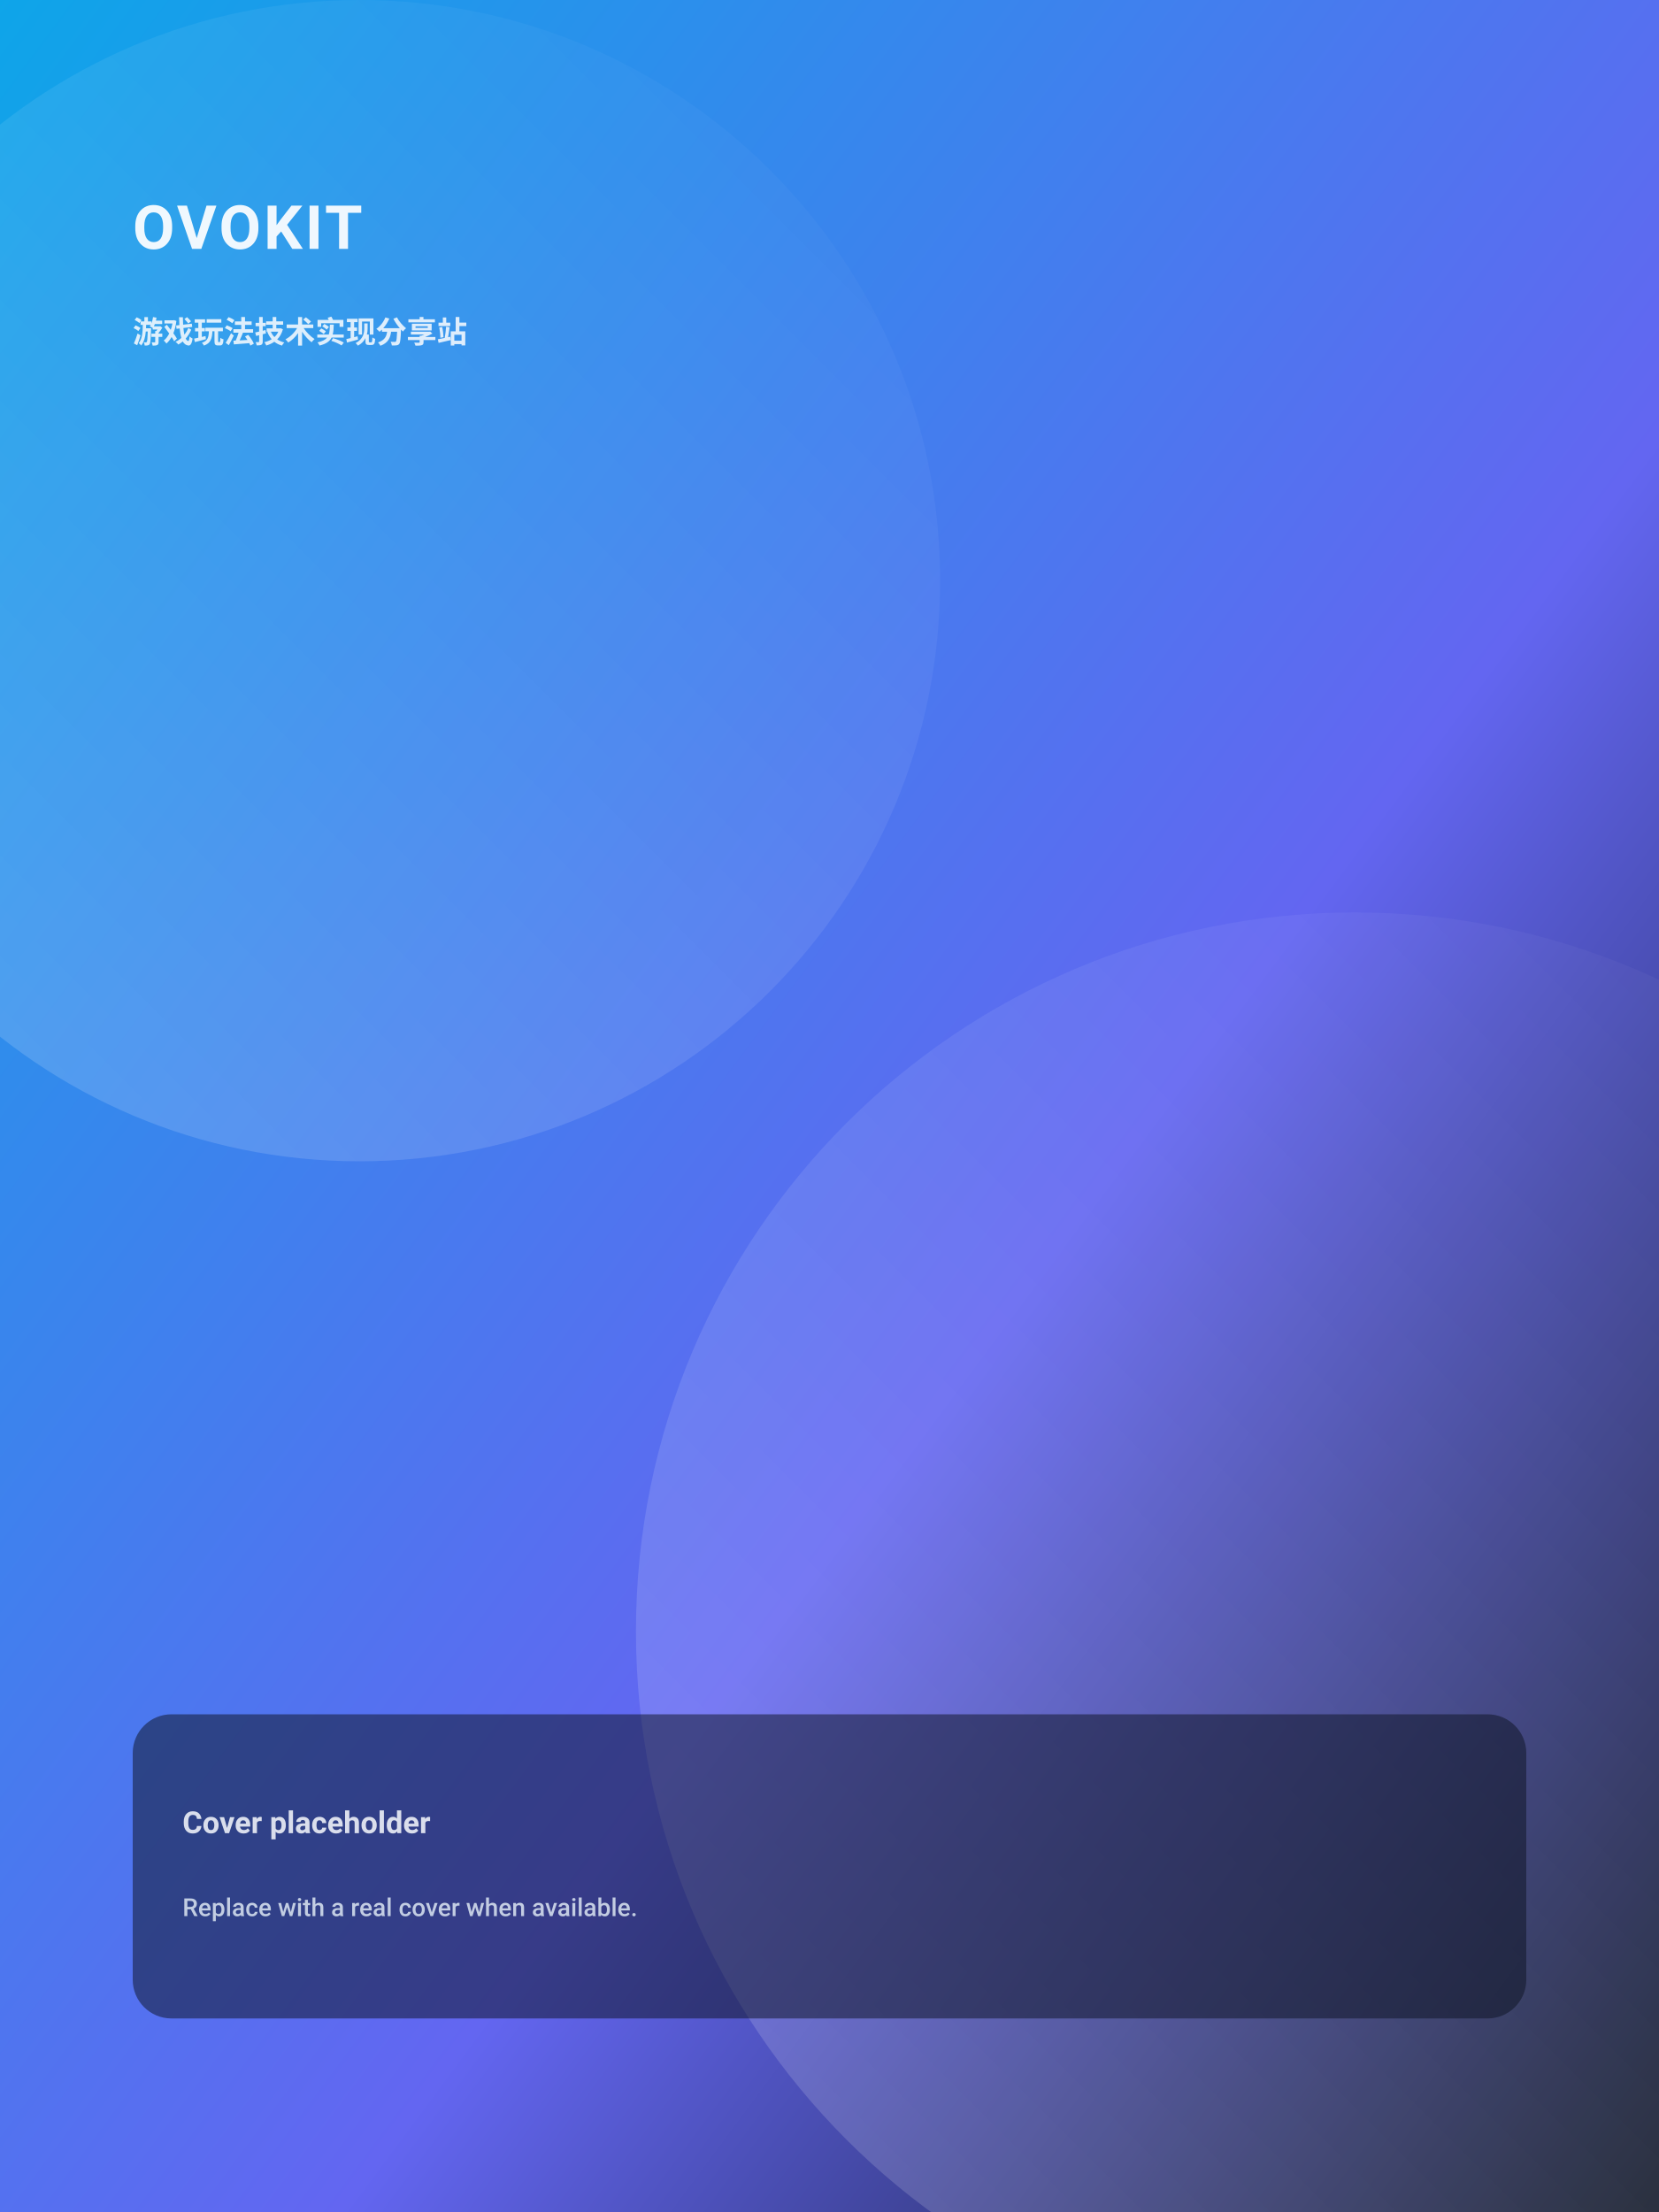
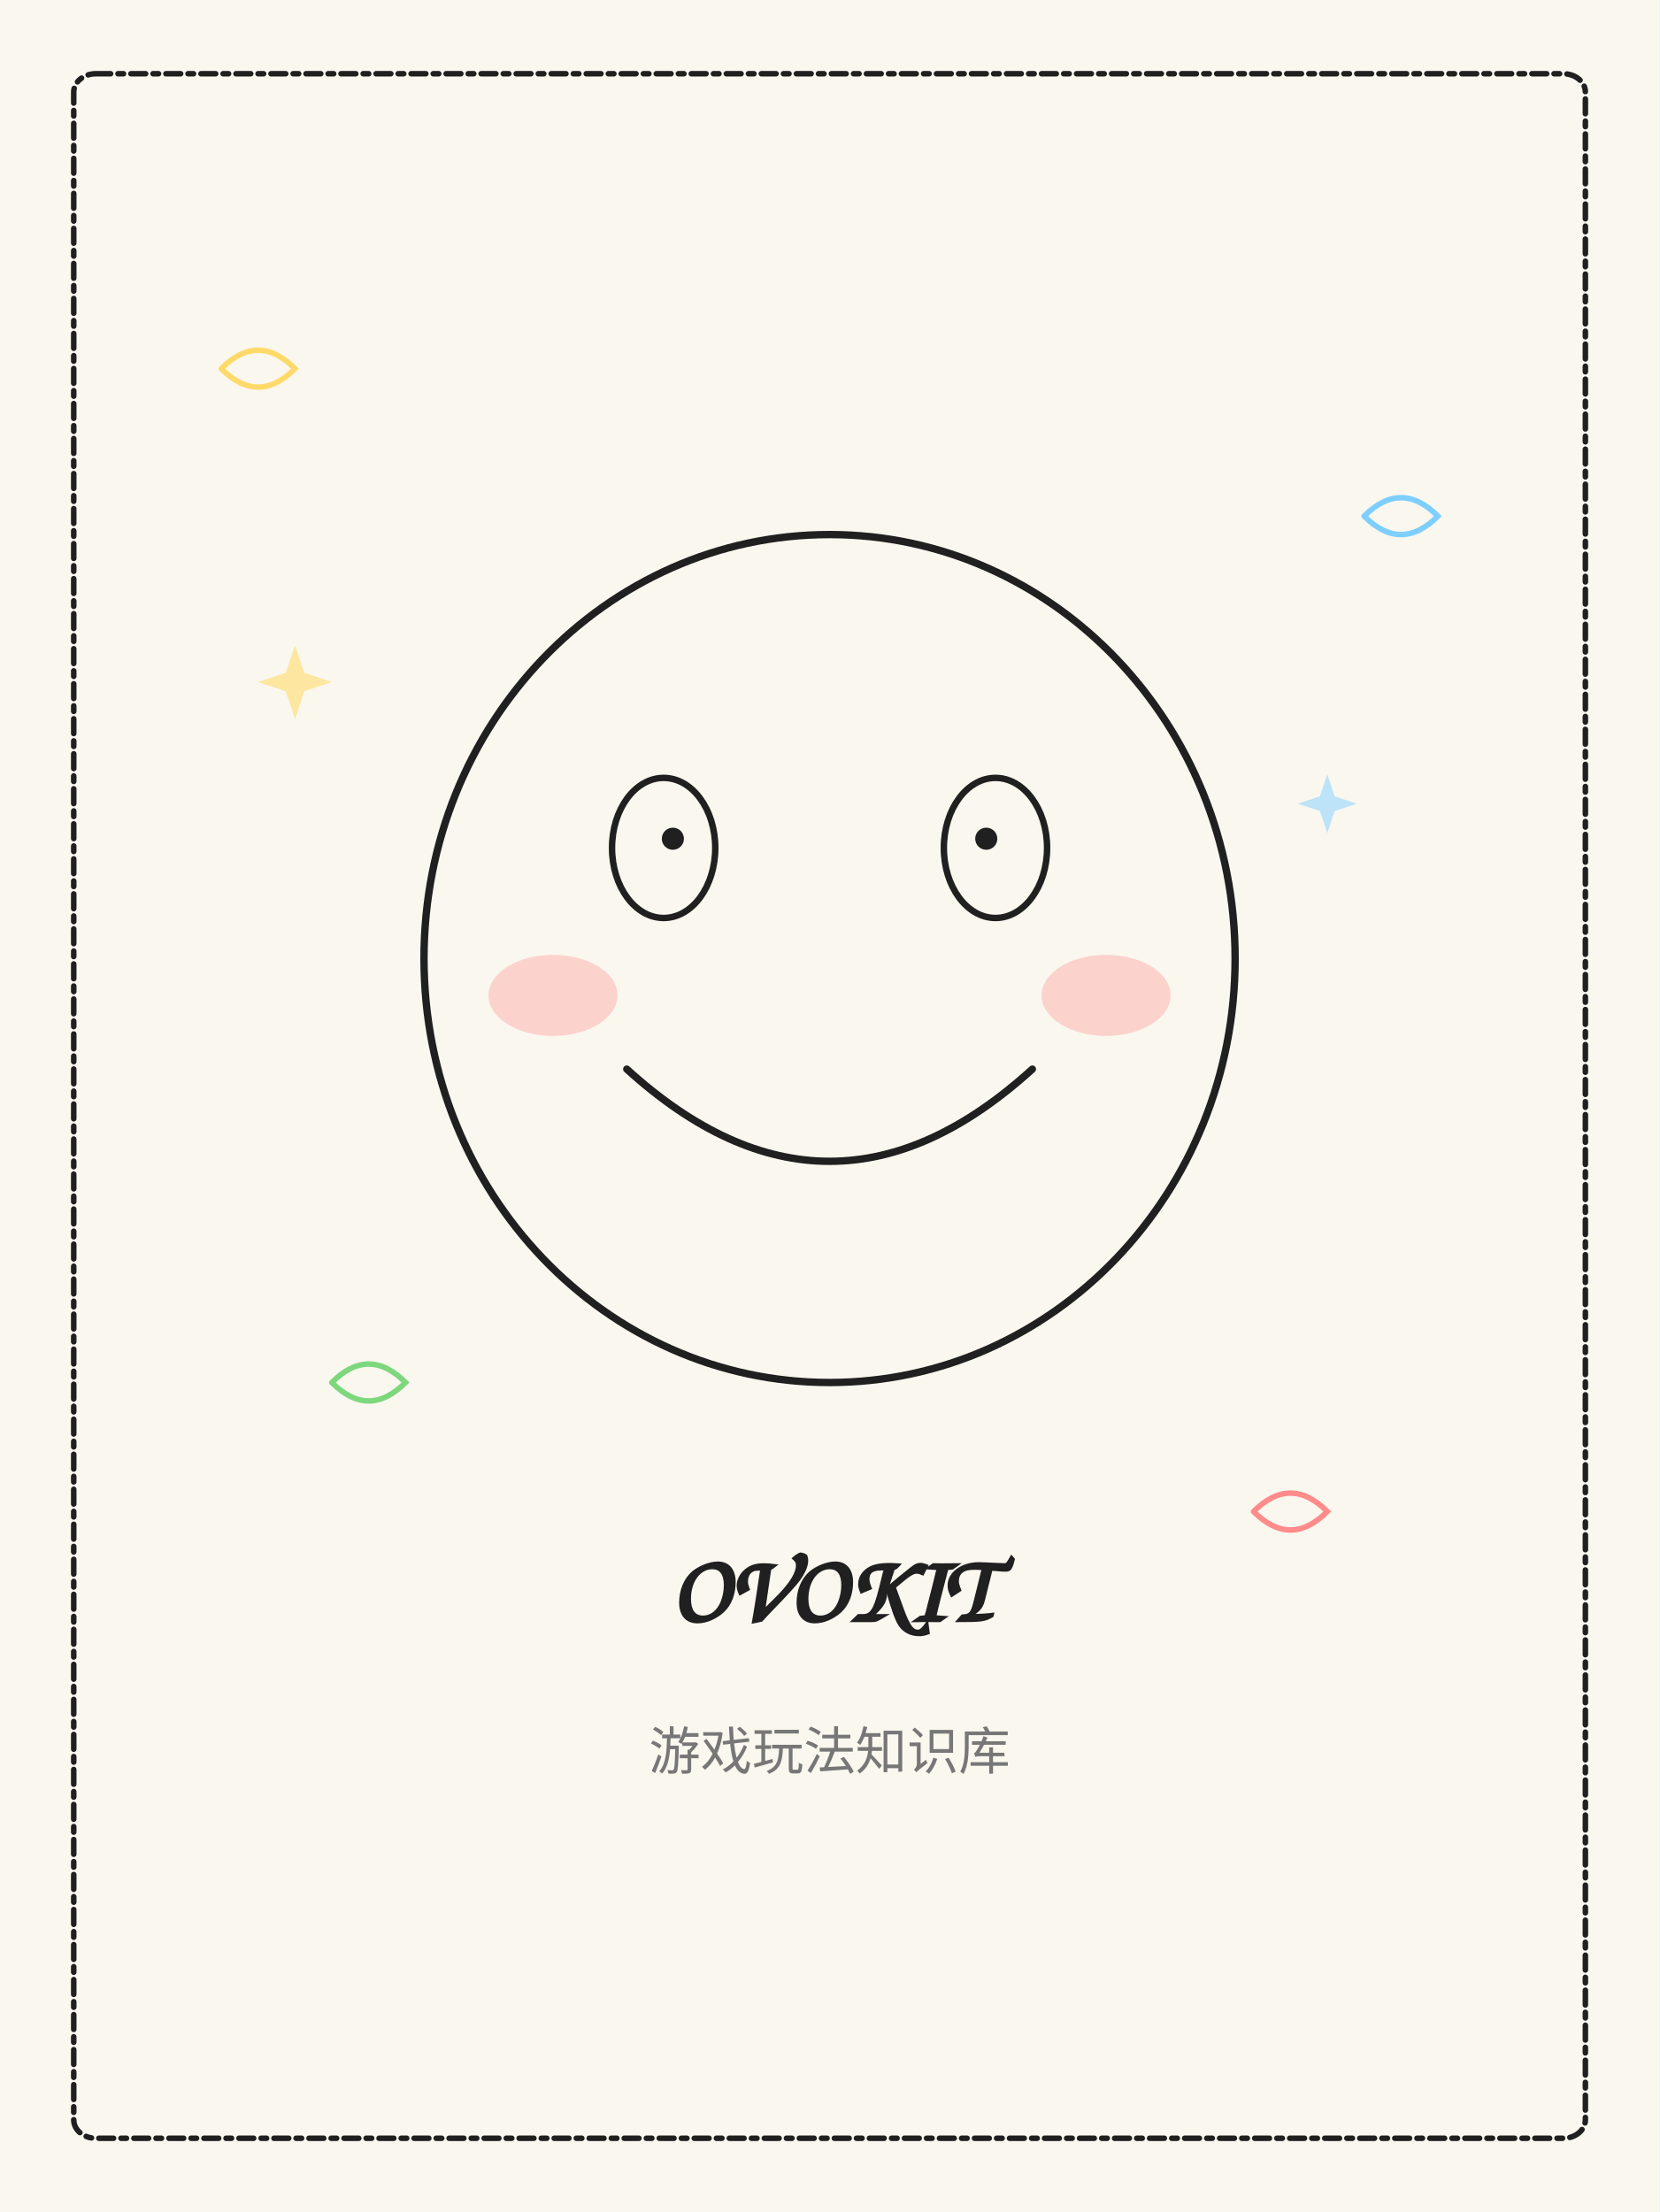
- <svg xmlns="http://www.w3.org/2000/svg" width="1200" height="1600" viewBox="0 0 1200 1600">
-   <defs>
-     <linearGradient id="bg" x1="0" y1="0" x2="1" y2="1">
-       <stop offset="0" stop-color="#0ea5e9" />
-       <stop offset="0.6" stop-color="#6366f1" />
-       <stop offset="1" stop-color="#111827" />
-     </linearGradient>
-     <linearGradient id="glow" x1="0" y1="1" x2="1" y2="0">
-       <stop offset="0" stop-color="#ffffff" stop-opacity="0.18" />
-       <stop offset="1" stop-color="#ffffff" stop-opacity="0" />
-     </linearGradient>
-   </defs>
-   <rect width="1200" height="1600" fill="url(#bg)" />
-   <circle cx="260" cy="420" r="420" fill="url(#glow)" />
-   <circle cx="980" cy="1180" r="520" fill="url(#glow)" />
-   <g fill="#ffffff" opacity="0.92">
-     <text x="96" y="180" font-family="ui-sans-serif, system-ui, -apple-system, Segoe UI, Roboto, Helvetica, Arial" font-size="44" font-weight="700" letter-spacing="2">
-       OVOKIT
-     </text>
-     <text x="96" y="248" font-family="ui-sans-serif, system-ui, -apple-system, Segoe UI, Roboto, Helvetica, Arial" font-size="22" font-weight="600" opacity="0.9">
-       游戏玩法技术实现分享站
-     </text>
-   </g>
-   <g opacity="0.92">
-     <rect x="96" y="1240" width="1008" height="220" rx="28" fill="#0b1220" opacity="0.55" />
-     <text x="132" y="1326" font-family="ui-sans-serif, system-ui, -apple-system, Segoe UI, Roboto, Helvetica, Arial" font-size="22" font-weight="700" fill="#e5e7eb">
-       Cover placeholder
-     </text>
-     <text x="132" y="1386" font-family="ui-sans-serif, system-ui, -apple-system, Segoe UI, Roboto, Helvetica, Arial" font-size="18" font-weight="500" fill="#cbd5e1">
-       Replace with a real cover when available.
-     </text>
-   </g>
+ <svg xmlns="http://www.w3.org/2000/svg" width="900" height="1200" viewBox="0 0 900 1200">
+   <rect width="900" height="1200" fill="#faf7ef" />
+   <rect x="40" y="40" width="820" height="1120" rx="12" ry="10" fill="none" stroke="#202020" stroke-width="3" stroke-linecap="round" stroke-linejoin="round" stroke-dasharray="8 4 3 4" />
+   <ellipse cx="450" cy="520" rx="220" ry="230" fill="none" stroke="#202020" stroke-width="4" stroke-linecap="round" />
+   <ellipse cx="360" cy="460" rx="28" ry="38" fill="none" stroke="#202020" stroke-width="3.5" stroke-linecap="round" />
+   <circle cx="365" cy="455" r="6" fill="#202020" />
+   <ellipse cx="540" cy="460" rx="28" ry="38" fill="none" stroke="#202020" stroke-width="3.5" stroke-linecap="round" />
+   <circle cx="535" cy="455" r="6" fill="#202020" />
+   <path d="M 340 580 Q 450 680 560 580" fill="none" stroke="#202020" stroke-width="4" stroke-linecap="round" />
+   <ellipse cx="300" cy="540" rx="35" ry="22" fill="#ff8b8b" opacity="0.35" />
+   <ellipse cx="600" cy="540" rx="35" ry="22" fill="#ff8b8b" opacity="0.35" />
+   <text x="450" y="880" text-anchor="middle" font-family="'LXGW WenKai', 'Kalam', cursive, sans-serif" font-size="52" font-weight="700" fill="#202020">
+     OVOKIT
+   </text>
+   <text x="450" y="960" text-anchor="middle" font-family="'LXGW WenKai', 'Kalam', cursive, sans-serif" font-size="28" fill="#777">
+     游戏玩法知识库
+   </text>
+   <path d="M 120 200 Q 140 180 160 200 Q 140 220 120 200" fill="none" stroke="#ffda6a" stroke-width="3" stroke-linecap="round" />
+   <path d="M 740 280 Q 760 260 780 280 Q 760 300 740 280" fill="none" stroke="#7dcfff" stroke-width="3" stroke-linecap="round" />
+   <path d="M 180 750 Q 200 730 220 750 Q 200 770 180 750" fill="none" stroke="#7dd87d" stroke-width="3" stroke-linecap="round" />
+   <path d="M 680 820 Q 700 800 720 820 Q 700 840 680 820" fill="none" stroke="#ff8b8b" stroke-width="3" stroke-linecap="round" />
+   <path d="M 160 350 L 165 365 L 180 370 L 165 375 L 160 390 L 155 375 L 140 370 L 155 365 Z" fill="#ffda6a" opacity="0.6" />
+   <path d="M 720 420 L 724 432 L 736 436 L 724 440 L 720 452 L 716 440 L 704 436 L 716 432 Z" fill="#7dcfff" opacity="0.5" />
</svg>
